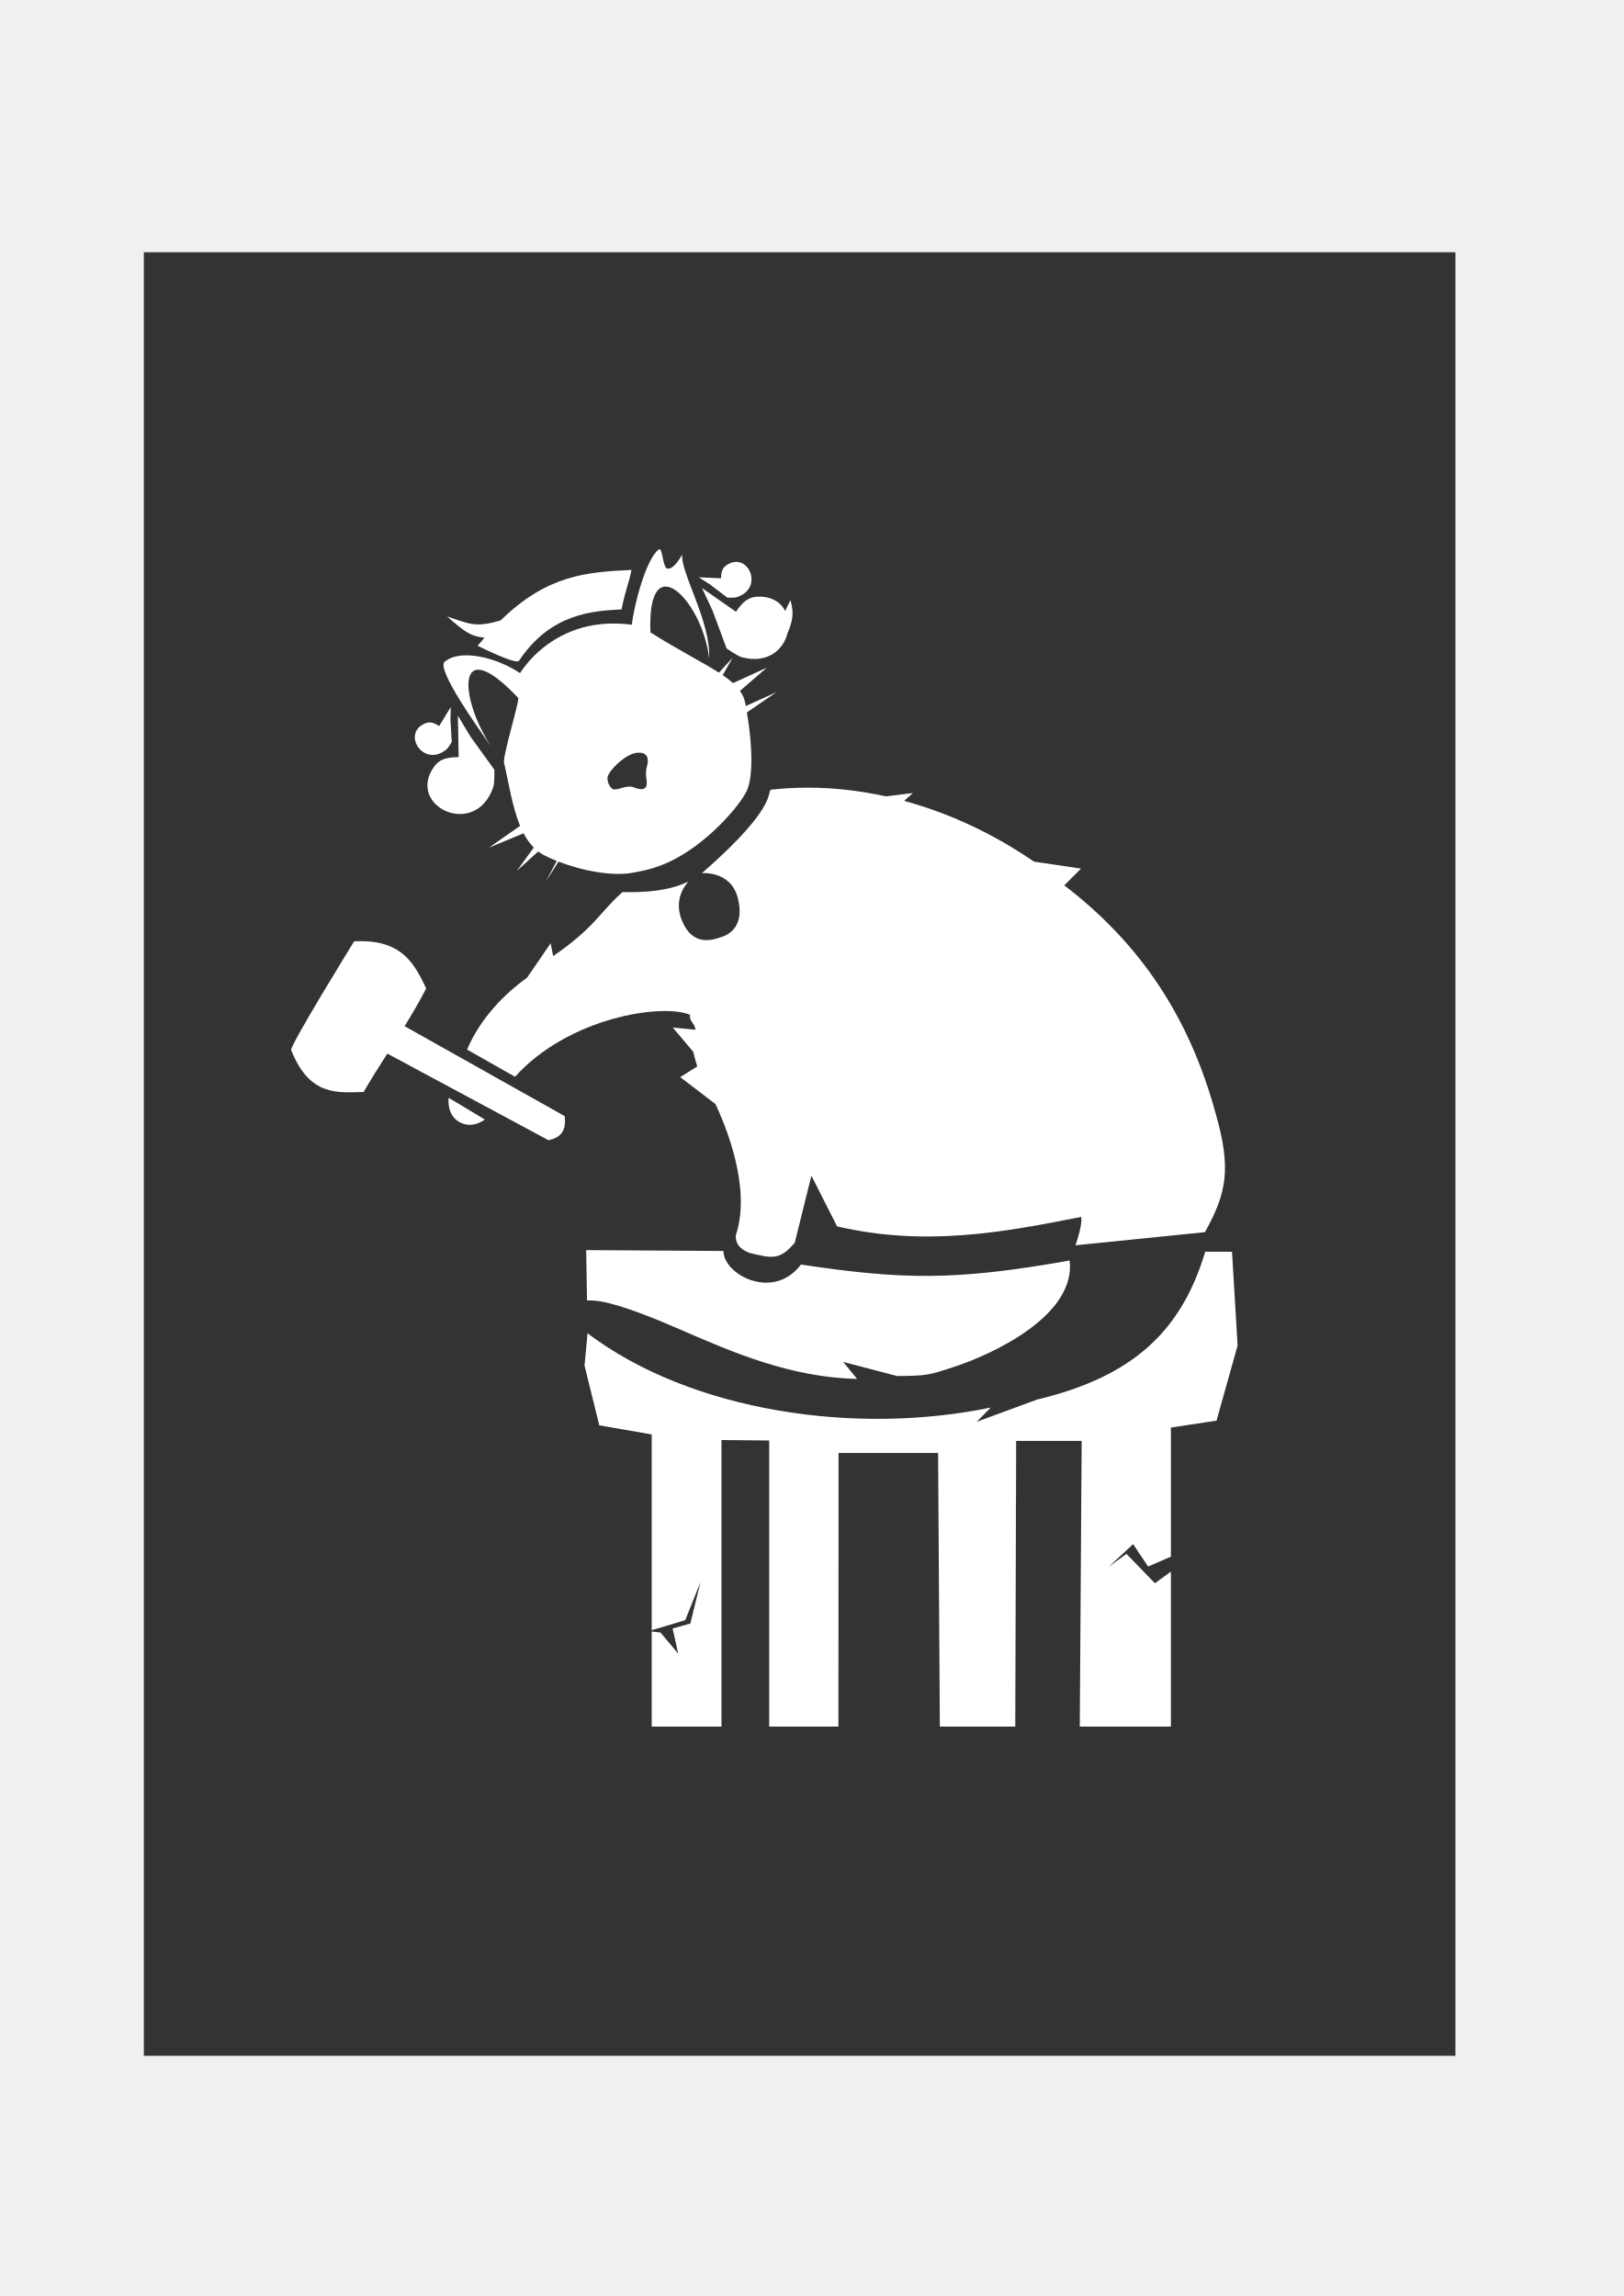
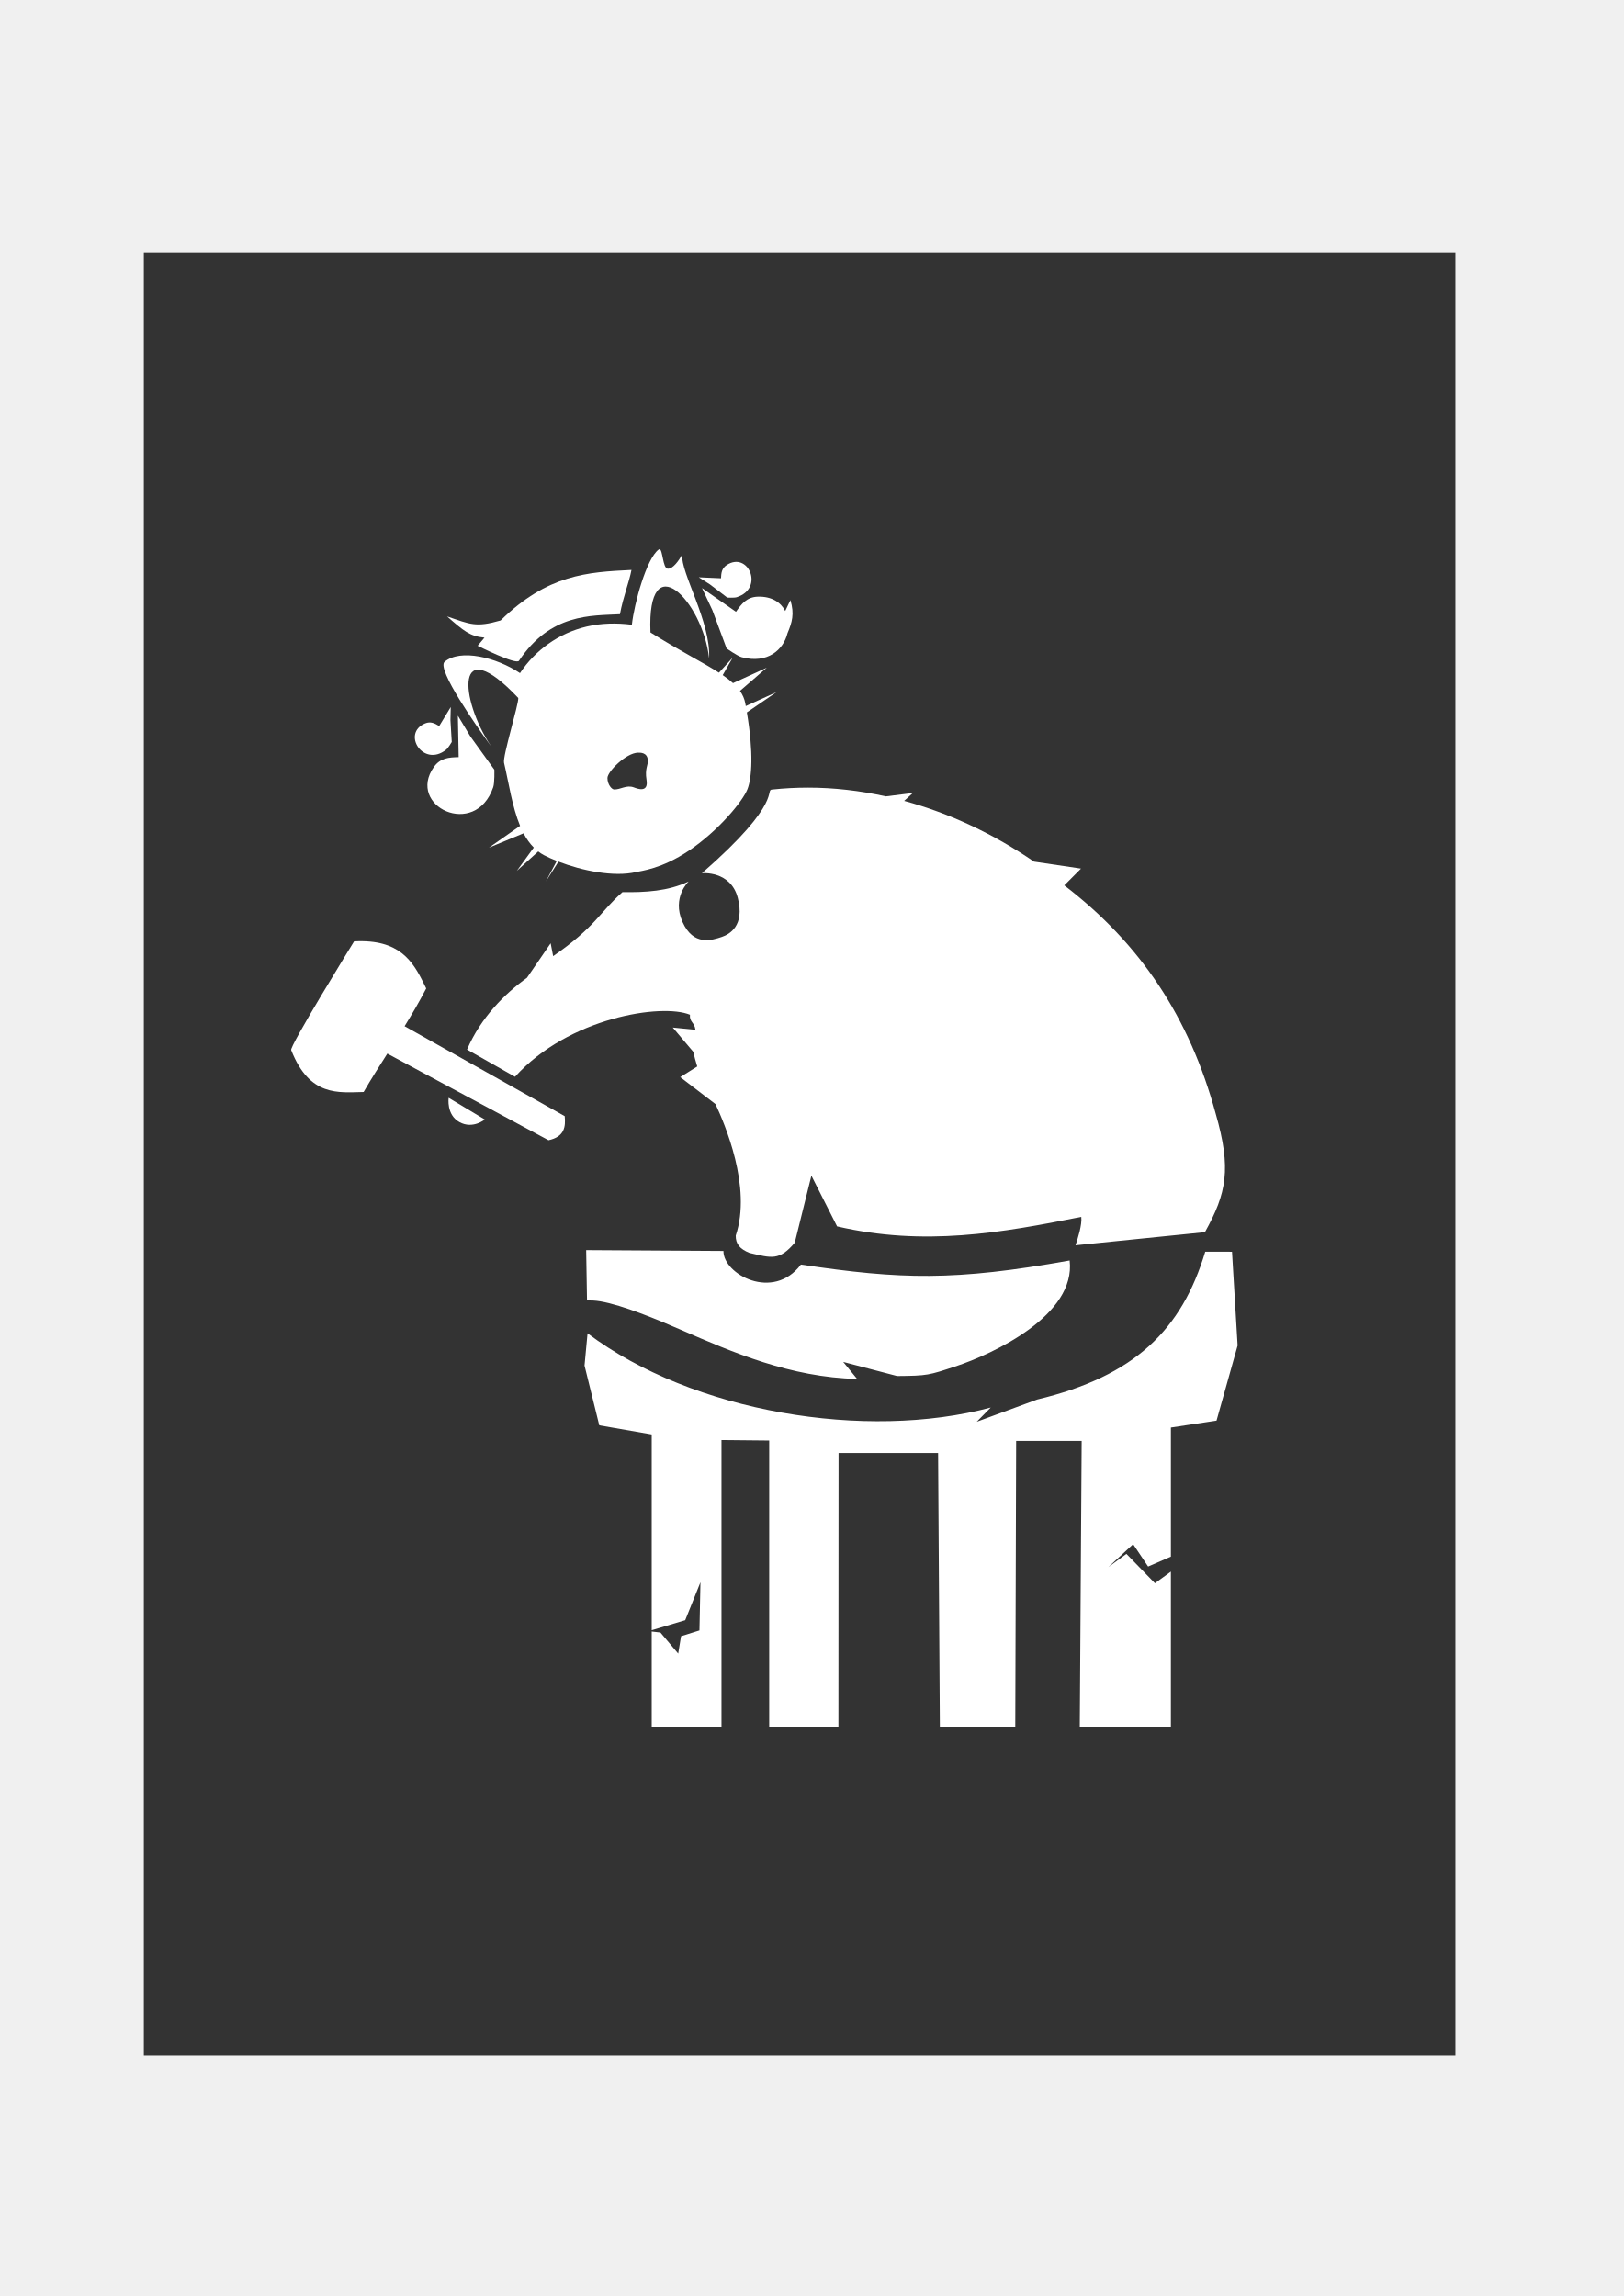
<svg xmlns="http://www.w3.org/2000/svg" width="210mm" height="297mm" viewBox="0 0 210 297" version="1.1" id="svg1">
  <defs id="defs1" />
  <g id="layer1">
    <path id="rect12" style="fill:#333333;stroke:none;stroke-width:5.339;stroke-linecap:round;stroke-linejoin:round;stroke-dasharray:none" d="M 18.604,32.629 H 188.235 V 265.93 H 18.604 Z" />
    <path id="path1" style="fill:#ffffff;stroke:none;stroke-width:0.169;stroke-linecap:round;stroke-linejoin:round" d="m 85.287,71.043 c -0.029,9.29e-4 -0.06,0.014 -0.094,0.039 -1.577,1.153 -3.166,6.97 -3.472,9.732 -1.992,-0.259 -4.005,-0.201 -5.829,0.229 -3.676,0.867 -6.684,3.09 -8.638,6.026 -3.048,-2.036 -7.714,-3.183 -9.75,-1.462 -1.086,0.918 4.194,8.418 6.011,10.933 -4.084,-6.138 -4.736,-14.987 3.517,-6.251 0.054,0.813 -2.036,7.556 -1.843,8.376 0.615,2.608 1.049,5.695 2.077,8.166 l -4.027,2.816 4.474,-1.852 c 0.367,0.696 0.802,1.319 1.323,1.84 l -2.187,3.009 2.763,-2.505 c 0.233,0.178 0.477,0.343 0.742,0.482 0.487,0.256 1.056,0.505 1.657,0.745 l -1.403,2.638 1.624,-2.553 c 3.044,1.181 7.181,2.027 10.033,1.355 0.682,-0.161 3.305,-0.407 6.818,-2.761 3.832,-2.568 6.978,-6.395 7.59,-7.964 0.57,-1.46 0.805,-4.708 -0.078,-9.929 l 3.837,-2.624 -3.978,1.803 c -0.023,-0.124 -0.038,-0.234 -0.062,-0.36 -0.113,-0.589 -0.348,-1.111 -0.689,-1.6 l 3.466,-2.999 -4.349,1.984 0.002,0.026 c -0.386,-0.354 -0.833,-0.702 -1.35,-1.053 l 1.275,-2.239 -1.762,1.922 c -2.085,-1.339 -5.064,-2.821 -8.858,-5.204 -0.476,-11.424 6.736,-4.137 7.584,3.338 0.239,-4.718 -3.7,-11.062 -3.483,-13.416 -0.414,0.761 -1.195,1.887 -1.87,1.834 -0.653,-0.052 -0.633,-2.533 -1.07,-2.519 z m -2.768,26.32 c 0.284,-0.004 1.181,-0.043 1.262,0.927 0.065,0.771 -0.406,1.091 -0.162,2.589 0.281,1.728 -1.2,1.141 -1.637,0.976 -0.959,-0.361 -1.724,0.289 -2.555,0.267 -0.31,-0.008 -0.862,-0.639 -0.863,-1.478 -0.002,-0.839 2.421,-3.259 3.955,-3.281 z" />
    <path id="path7" style="fill:#ffffff;stroke:none;stroke-width:0.297;stroke-linecap:round;stroke-linejoin:round" d="m 104.486,101.887 c -1.532,6.8e-4 -3.063,0.08 -4.588,0.243 -1.083,0.03 1.645,1.434 -9.119,10.824 0,0 3.719,-0.37 4.64,3.189 0.941,3.635 -1.103,4.725 -2.049,5.047 -1.304,0.443 -3.697,1.222 -5.102,-1.943 -1.406,-3.166 0.796,-5.223 0.796,-5.223 -2.667,1.271 -5.633,1.417 -8.557,1.379 -2.935,2.571 -3.438,4.458 -8.966,8.275 l -0.322,-1.662 -3.061,4.463 c -2.83,2.026 -5.969,5.129 -7.753,9.286 l 6.205,3.52 c 6.95,-7.706 19.036,-9.519 22.626,-8.021 -0.093,0.946 0.583,0.956 0.711,1.944 l -2.935,-0.292 2.65,3.138 c 0.147,0.627 0.317,1.259 0.515,1.897 l -2.199,1.379 4.557,3.488 c 1.16,2.481 4.736,10.728 2.62,17.012 -0.014,1.085 0.526,1.732 1.767,2.239 2.854,0.661 3.871,1.052 5.868,-1.319 l 2.151,-8.674 3.321,6.564 c 11.288,2.615 21.229,0.834 31.584,-1.229 0.118,1.003 -0.436,2.766 -0.748,3.675 l 16.74,-1.699 c 2.803,-5.043 3.445,-8.198 1.391,-15.331 -3.387,-12.468 -9.739,-21.993 -19.58,-29.53 l 2.162,-2.167 -6.081,-0.903 c -5.2,-3.568 -10.895,-6.254 -16.79,-7.858 l 1.12,-1.016 -3.492,0.433 c -3.33,-0.734 -6.707,-1.131 -10.082,-1.129 z" />
-     <path id="path9" style="fill:#ffffff;stroke:none;stroke-width:0.412;stroke-linecap:round;stroke-linejoin:round" d="m 75.813,161.71 0.108,6.503 c 0.544,-0.007 1.116,0.02 1.726,0.123 2.903,0.493 7.418,2.375 10.375,3.664 6.705,2.923 14.198,6.172 22.833,6.371 l -1.799,-2.201 6.963,1.825 c 3.946,-0.027 4.133,-0.117 7.489,-1.223 5.065,-1.669 15.663,-6.673 14.833,-13.721 -14.926,2.666 -21.718,2.469 -34.756,0.528 -3.6,4.775 -10.059,1.244 -10.019,-1.759 z m 80.066,0.203 c -3.026,10.064 -9.087,16.098 -21.732,19.124 l -7.821,2.876 1.811,-1.84 c -17.34,3.608 -38.64,0.595 -52.146,-9.601 l -0.392,4.169 1.908,7.732 6.781,1.178 v 25.324 l 4.334,-1.295 1.971,-4.91 -1.308,5.343 -2.297,0.646 0.726,3.243 -2.297,-2.726 -1.129,-0.133 v 12.303 h 9.024 v -37.071 l 6.171,0.062 v 37.009 h 8.953 l 0.017,-35.394 h 12.874 l 0.227,35.394 h 9.755 l 0.114,-36.955 h 8.473 l -0.244,36.955 h 11.783 v -20.05 l -2.061,1.506 -3.689,-3.802 -2.333,1.709 3.2,-2.965 1.937,2.895 2.947,-1.282 v -16.697 l 5.901,-0.891 2.727,-9.714 -0.724,-12.133 z" />
+     <path id="path9" style="fill:#ffffff;stroke:none;stroke-width:0.412;stroke-linecap:round;stroke-linejoin:round" d="m 75.813,161.71 0.108,6.503 c 0.544,-0.007 1.116,0.02 1.726,0.123 2.903,0.493 7.418,2.375 10.375,3.664 6.705,2.923 14.198,6.172 22.833,6.371 l -1.799,-2.201 6.963,1.825 c 3.946,-0.027 4.133,-0.117 7.489,-1.223 5.065,-1.669 15.663,-6.673 14.833,-13.721 -14.926,2.666 -21.718,2.469 -34.756,0.528 -3.6,4.775 -10.059,1.244 -10.019,-1.759 z m 80.066,0.203 c -3.026,10.064 -9.087,16.098 -21.732,19.124 l -7.821,2.876 1.811,-1.84 c -16.101,4.31 -38.551,0.645 -52.146,-9.601 l -0.392,4.169 1.908,7.732 6.781,1.178 v 25.324 l 4.334,-1.295 1.971,-4.91 -0.13,6.232 -2.38,0.75 -0.369,2.249 -2.297,-2.726 -1.129,-0.133 v 12.303 h 9.024 v -37.071 l 6.171,0.062 v 37.009 h 8.953 l 0.017,-35.394 h 12.874 l 0.227,35.394 h 9.755 l 0.114,-36.955 h 8.473 l -0.244,36.955 h 11.783 v -20.05 l -2.061,1.506 -3.689,-3.802 -2.333,1.709 3.2,-2.965 1.937,2.895 2.947,-1.282 v -16.697 l 5.901,-0.891 2.727,-9.714 -0.724,-12.133 z" />
    <path id="path10" style="fill:#ffffff;stroke:none;stroke-width:1.054;stroke-linecap:round;stroke-linejoin:round;stroke-dasharray:none" d="m 46.902,121.749 c -0.351,-0.006 -0.719,0.002 -1.105,0.023 0,0 -8.542,13.838 -8.128,14.077 2.375,6.043 6.106,5.471 9.362,5.405 0.984,-1.703 2.022,-3.334 3.065,-4.966 l 20.846,11.207 c 2.055,-0.45 2.23,-1.716 2.095,-3.116 L 52.329,132.743 c 0.963,-1.561 1.906,-3.168 2.794,-4.885 -1.459,-3.025 -2.952,-6.023 -8.221,-6.11 z" />
    <path style="fill:#ffffff;stroke:none;stroke-width:1.054;stroke-linecap:round;stroke-linejoin:round;stroke-dasharray:none" d="m 58.027,142.006 c 0,0 -0.327,2.187 1.397,3.142 1.723,0.955 3.277,-0.335 3.277,-0.335 z" id="path12" />
-     <path id="path3" style="fill:#ffffff;stroke:none;stroke-width:0.336;stroke-linecap:round;stroke-linejoin:round;stroke-dasharray:none" d="M 81.673 73.726 C 75.97 74.002 70.825 74.31 64.754 80.249 L 64.735 80.261 C 61.545 81.185 60.838 80.763 57.824 79.737 C 59.95 81.596 60.777 82.309 62.661 82.483 C 62.368 82.821 62.074 83.167 61.777 83.533 C 61.777 83.533 66.745 86.04 67.124 85.473 C 71.218 79.326 76.661 79.03 80.393 78.825 C 80.825 76.514 81.377 75.308 81.673 73.726 z " />
+     <path id="path3" style="fill:#ffffff;stroke:none;stroke-width:0.336;stroke-linecap:round;stroke-linejoin:round;stroke-dasharray:none" d="m 81.673,73.726 c -5.702,0.275 -10.847,0.584 -16.919,6.523 l -0.019,0.012 c -3.191,0.924 -3.897,0.501 -6.911,-0.525 2.125,1.859 2.953,2.572 4.836,2.746 -0.292,0.338 -0.586,0.684 -0.884,1.05 0,0 4.968,2.507 5.346,1.94 4.095,-6.147 9.326,-5.817 13.057,-6.022 0.432,-2.31 1.196,-4.143 1.492,-5.724 z" />
    <path id="path4" style="fill:#ffffff;stroke:none;stroke-width:0.277;stroke-linecap:round;stroke-linejoin:round;stroke-dasharray:none" d="M 90.791 76.067 L 92.133 78.925 L 93.971 83.871 C 93.971 83.871 95.347 84.856 95.933 85.012 C 99.272 85.903 101.327 84.046 101.848 81.916 C 102.434 80.517 102.775 79.439 102.225 77.625 L 101.557 79.03 C 100.986 77.924 99.827 77.131 98.022 77.181 C 96.598 77.221 95.913 78.094 95.187 79.135 L 90.791 76.067 z " />
    <path style="fill:#ffffff;stroke:none;stroke-width:0.149;stroke-linecap:round;stroke-linejoin:round;stroke-dasharray:none" d="m 91.804,75.585 2.254,1.714 c 0,0 0.906,0.051 1.217,-0.046 3.647,-1.144 1.468,-6.015 -1.302,-4.15 -0.634,0.427 -0.694,1.02 -0.724,1.7 l -2.874,-0.128 z" id="path4-5" />
    <path style="fill:#ffffff;stroke:none;stroke-width:0.277;stroke-linecap:round;stroke-linejoin:round;stroke-dasharray:none" d="m 60.849,95.284 3.086,4.28 c 0,0 0.053,1.691 -0.144,2.265 -2.305,6.74 -11.275,2.449 -7.669,-2.623 0.825,-1.16 1.932,-1.244 3.201,-1.267 l -0.102,-5.361 z" id="path4-7" />
    <path style="fill:#ffffff;stroke:none;stroke-width:0.149;stroke-linecap:round;stroke-linejoin:round;stroke-dasharray:none" d="m 58.258,93.152 0.17,2.827 c 0,0 -0.462,0.782 -0.715,0.985 -2.98,2.393 -5.814,-2.128 -2.723,-3.391 0.707,-0.289 1.233,-0.009 1.815,0.345 l 1.493,-2.459 z" id="path4-5-4" />
  </g>
</svg>
